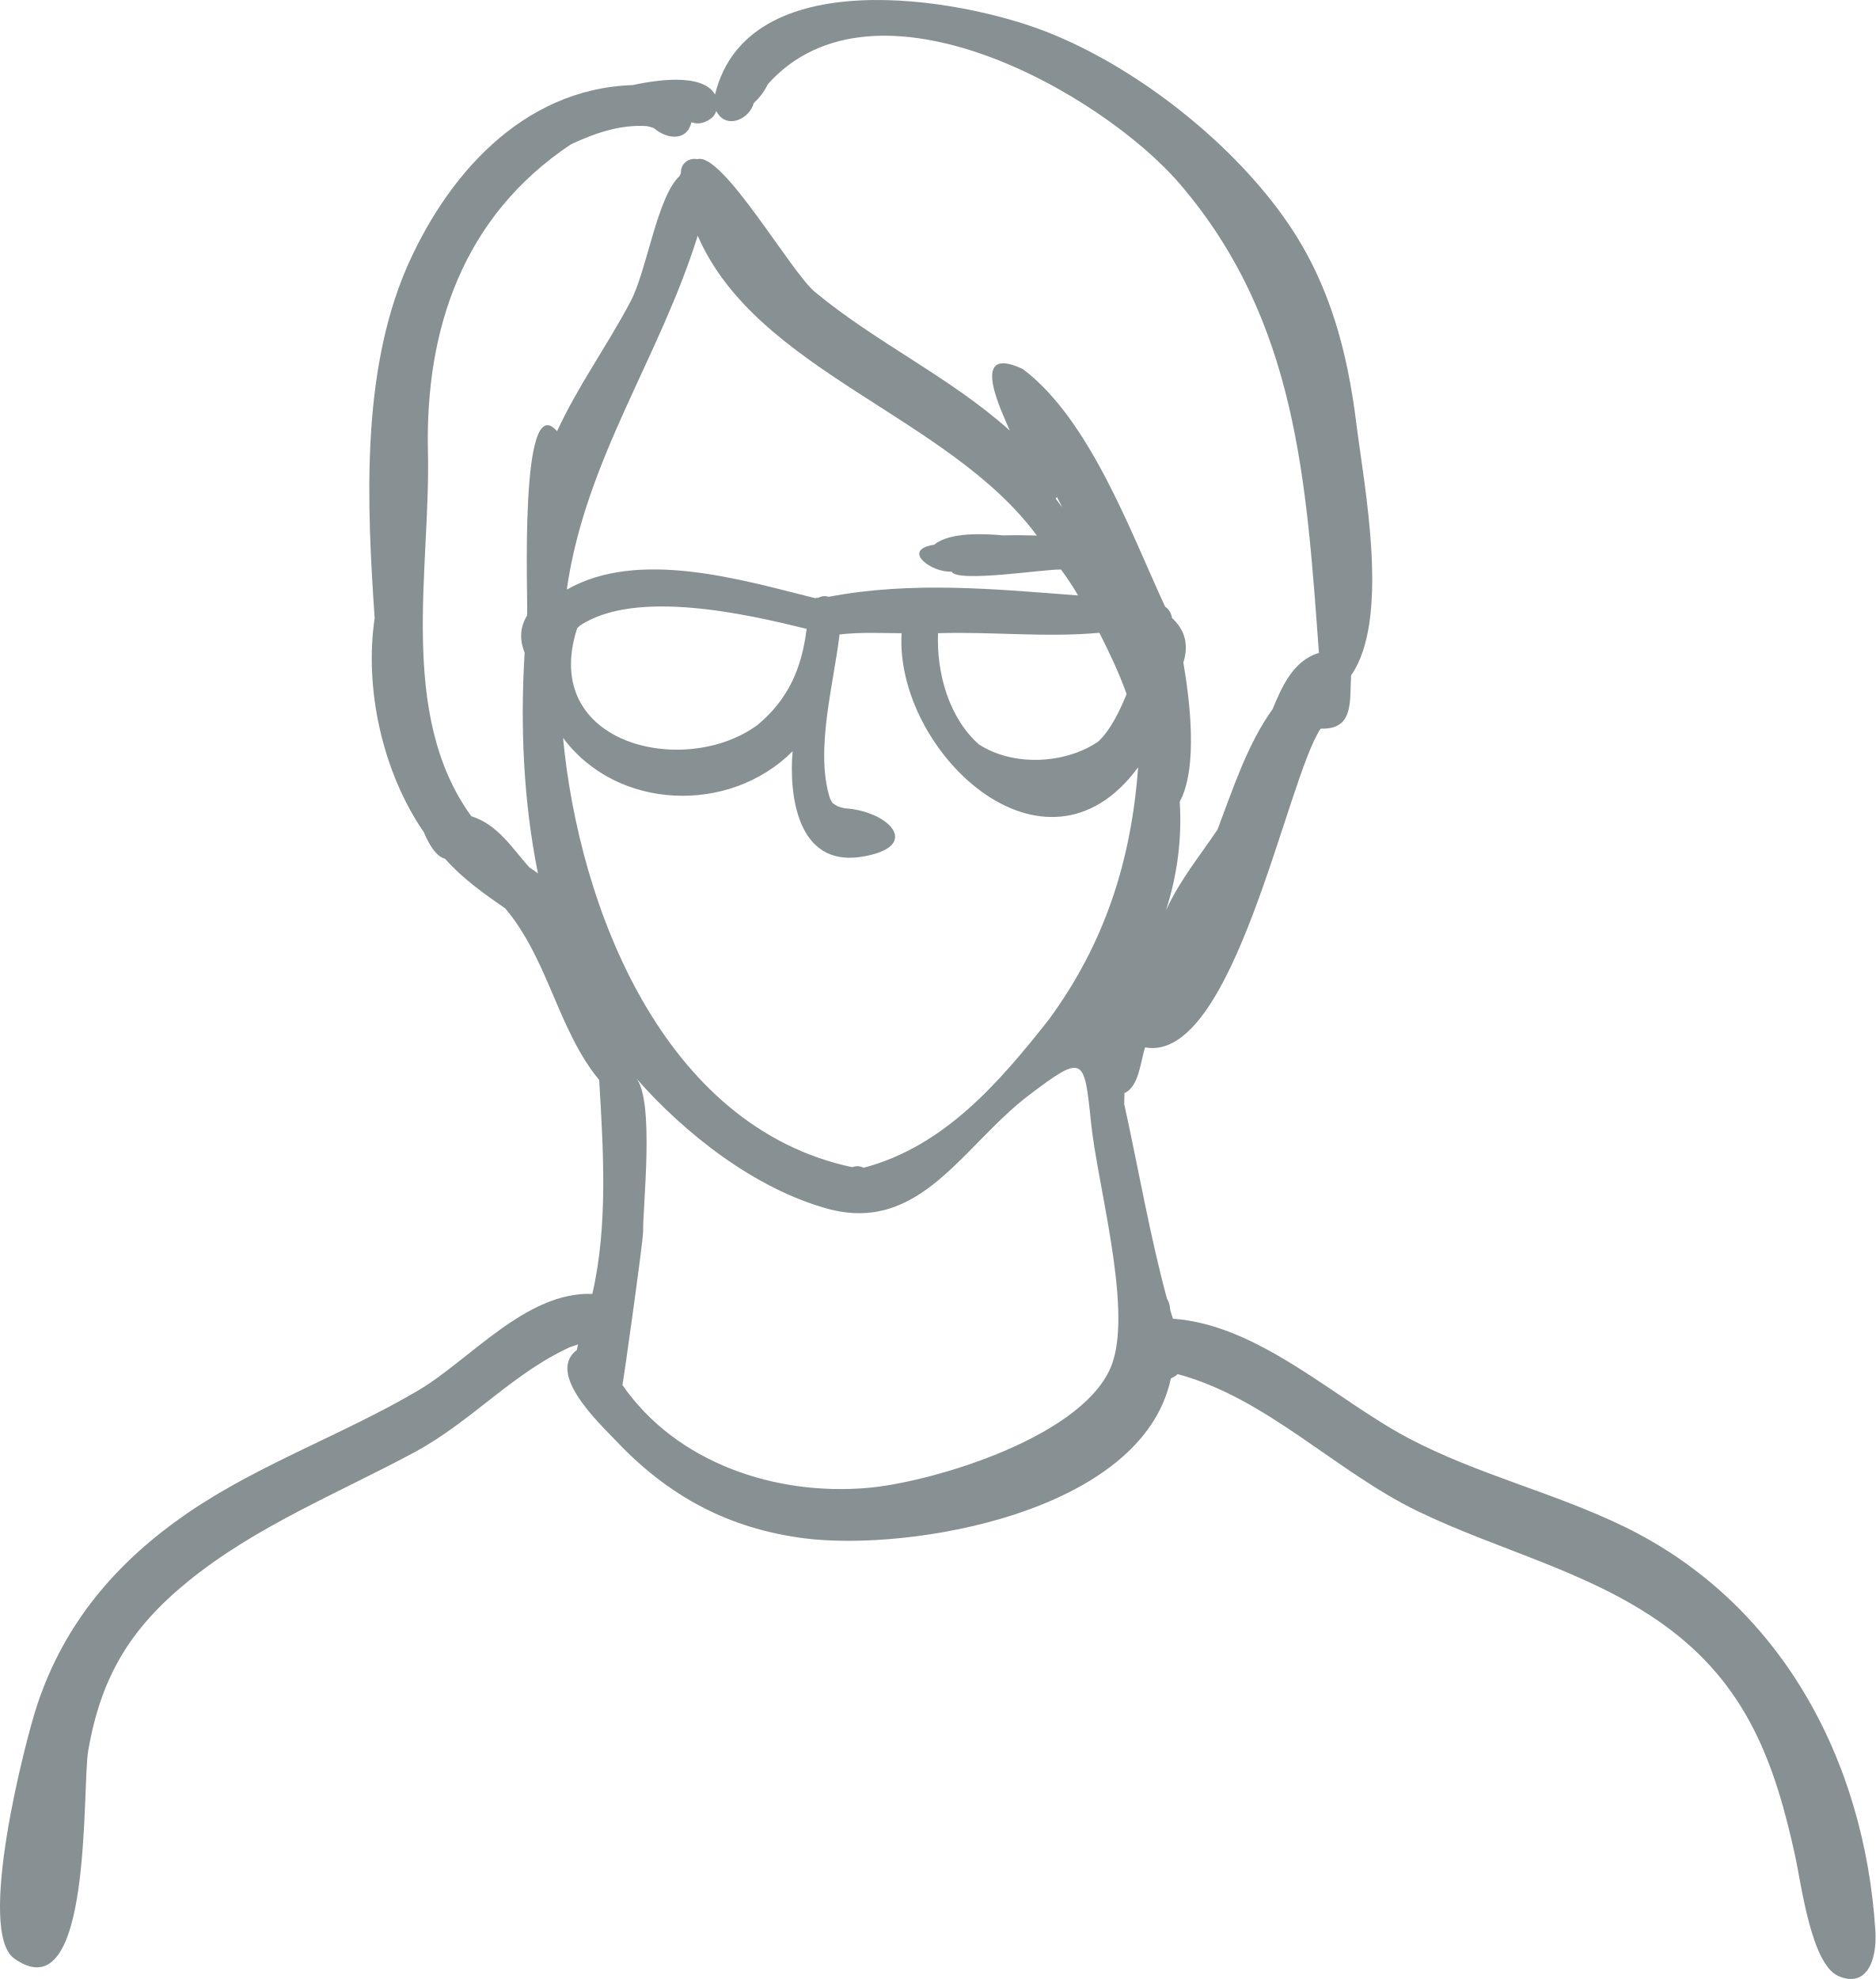
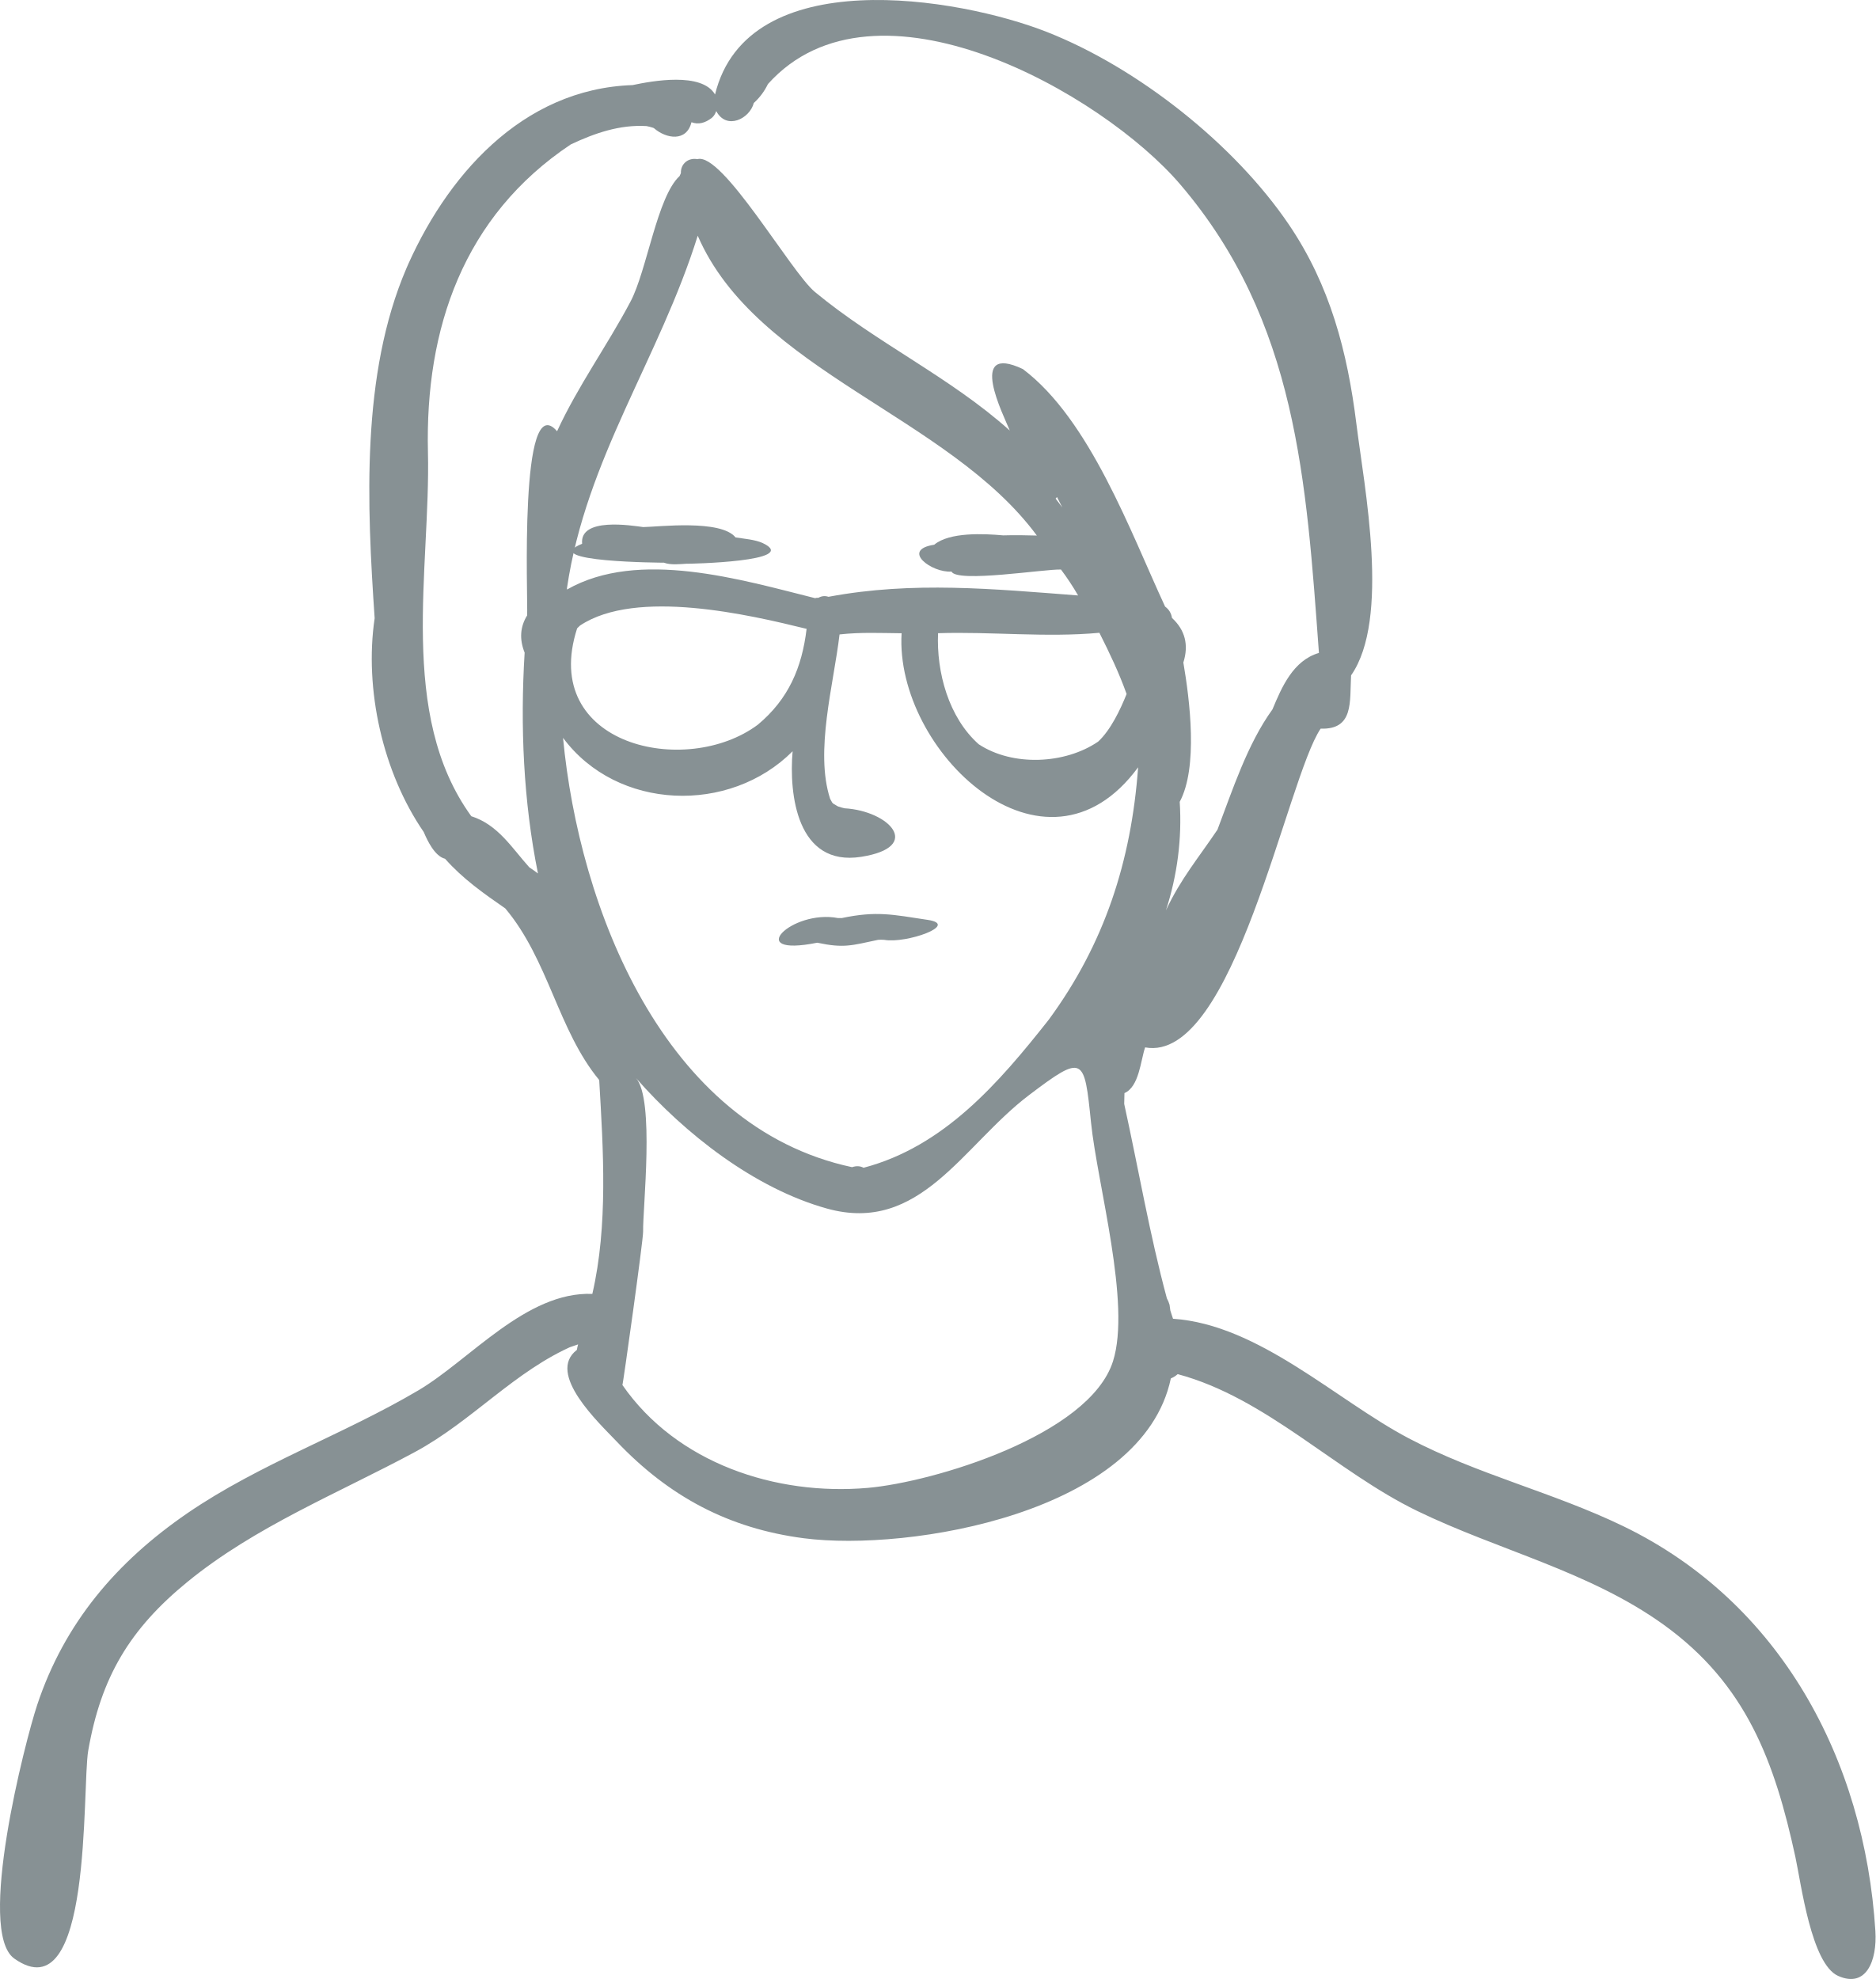
<svg xmlns="http://www.w3.org/2000/svg" width="236" height="249" viewBox="0 0 236 249" fill="none">
+   <path d="M116.734 115.74C112.298 115.072 110.313 114.586 105.911 115.513C105.751 115.519 105.594 115.516 105.433 115.509C99.628 114.395 93.465 120.482 102.801 118.619C102.821 118.619 102.841 118.619 102.861 118.619C106.212 119.325 107.13 118.961 110.491 118.251C110.744 118.234 110.995 118.234 111.249 118.251C114.018 118.76 120.799 116.351 116.734 115.74Z" fill="#879194" />
+   <path d="M95.992 68.34C95.039 67.889 93.55 67.777 92.553 67.62C90.704 65.328 82.842 66.289 80.936 66.317C79.493 66.128 72.914 65.038 73.247 68.416C67.475 70.75 83.612 70.795 83.545 70.799C84.375 71.113 85.501 70.977 86.358 70.931C86.551 70.952 100.855 70.669 95.992 68.34Z" fill="#879194" />
  <path d="M140.044 171.278C137.078 180.607 117.423 186.485 109.19 187.207C97.641 188.22 85.139 184.119 78.315 174.261C78.372 174.349 80.945 155.99 80.921 154.97C80.863 152.055 82.397 138.347 80.028 135.645C86.157 142.638 94.933 149.529 104.065 152.065C115.787 155.319 121.128 144.123 129.473 137.794C136.389 132.55 136.434 132.998 137.279 141.228C138.083 149.075 142.349 164.031 140.044 171.278ZM89.605 14.796C89.856 14.573 90.012 14.285 90.124 13.976C91.4 16.403 94.332 14.956 94.848 12.959C95.591 12.285 96.185 11.491 96.626 10.576C110.123 -4.461 138.683 11.722 148.498 23.193C163.226 40.41 164.37 60.596 165.958 82.151C162.714 83.1 161.282 86.449 160.111 89.256C156.951 93.619 155.085 99.412 153.191 104.388C150.805 107.934 148.552 110.595 146.709 114.537C148.138 110.13 148.739 105.503 148.44 100.886C150.765 96.558 149.713 88.114 148.898 83.361C149.597 81.144 149.119 79.273 147.466 77.748C147.381 77.161 147.093 76.683 146.601 76.321C142.267 66.992 137.163 52.813 128.706 46.437C121.607 43.084 126.307 52.314 127.06 54.172C119.543 47.436 110.299 43.162 102.535 36.732C99.521 34.237 90.885 19.088 87.749 20.027C86.653 19.813 85.628 20.576 85.675 21.783C85.618 21.901 85.56 22.017 85.512 22.149C82.682 24.759 81.406 34.026 79.339 37.938C76.404 43.494 72.732 48.535 70.095 54.26C65.28 48.674 66.447 75.463 66.328 77.433C65.443 78.866 65.337 80.429 66.013 82.117C65.449 91.334 65.857 100.839 67.692 109.9C67.336 109.632 66.973 109.374 66.6 109.127C64.411 106.693 62.667 103.764 59.3 102.696C50.005 89.866 54.196 71.534 53.847 56.863C53.48 41.376 58.279 27.203 71.823 18.169C74.823 16.756 77.989 15.657 81.359 15.864C81.64 15.918 81.912 15.993 82.193 16.081C82.234 16.105 82.275 16.129 82.316 16.152C83.836 17.461 86.388 17.884 87.006 15.379C87.854 15.698 88.723 15.502 89.605 14.796ZM132.829 62.738C132.884 62.667 132.948 62.609 132.996 62.535C133.223 62.972 133.444 63.412 133.668 63.853C133.389 63.484 133.118 63.1 132.829 62.738ZM118.033 79.67C124.776 79.453 131.615 80.239 138.334 79.619C139.607 82.144 140.808 84.659 141.758 87.32C140.978 89.269 139.752 91.859 138.178 93.31C134.017 96.154 127.43 96.463 123.148 93.642C119.367 90.276 117.82 84.588 118.033 79.67ZM104.299 75.08C104.276 75.083 104.252 75.087 104.232 75.087C103.807 74.944 103.387 74.985 102.969 75.219C102.827 75.199 102.691 75.216 102.565 75.263C93.335 72.961 80.354 69.026 71.344 74.175C71.344 74.107 71.344 74.043 71.344 73.975C73.754 57.646 82.971 45.101 87.793 29.657C95.181 46.721 119.34 52.318 130.464 67.382C129.063 67.338 127.627 67.321 126.229 67.362C123.802 67.141 119.472 66.931 117.548 68.538C113.279 69.189 117.28 72.111 119.72 71.914C120.429 73.365 131.54 71.575 133.501 71.66C134.285 72.704 135.001 73.792 135.656 74.921C125.011 74.107 114.881 73.104 104.299 75.08ZM95.357 91.181C86.317 97.927 67.866 93.785 72.613 79.08C72.62 79.063 72.63 79.049 72.637 79.039C72.749 78.921 72.864 78.809 72.987 78.704C80.062 73.999 94.36 77.368 101.493 79.124C100.902 84.026 99.209 87.968 95.357 91.181ZM131.964 128.296C125.666 136.279 118.763 144.272 108.66 146.929C108.229 146.696 107.744 146.675 107.215 146.855C83.412 141.784 72.861 114.113 70.845 92.836C77.653 102.012 91.808 102.476 99.732 94.524C99.263 99.917 100.261 109.086 108.372 107.805C116.191 106.568 111.901 102.029 106.268 101.7C105.986 101.639 105.715 101.557 105.443 101.466C105.246 101.357 105.056 101.252 104.873 101.134C104.819 101.083 104.768 101.035 104.717 100.985C104.622 100.829 104.537 100.669 104.452 100.51C102.508 94.51 104.89 86.161 105.637 79.826C108.3 79.527 110.798 79.653 113.445 79.677C112.559 94.439 131.441 112.571 143.207 96.541C142.342 108.361 138.982 118.74 131.964 128.296ZM235.975 242.968C234.621 221.362 224.002 201.586 204.268 192.034C195.418 187.749 185.936 185.546 177.225 180.953C168.106 176.146 158.421 166.671 147.598 165.926C147.486 165.577 147.361 165.234 147.259 164.882C147.225 164.641 147.191 164.404 147.161 164.166C147.079 163.878 146.967 163.614 146.825 163.363C144.649 155.302 143.251 147.048 141.456 138.899C141.47 138.445 141.47 137.991 141.487 137.536C143.336 136.726 143.516 133.472 144.086 131.784C155.251 133.842 161.906 97.961 166.172 91.68C170.373 91.819 169.82 88.29 170.003 84.975C174.954 77.897 171.663 61.307 170.672 53.338C169.542 44.25 167.359 35.911 162.194 28.281C155.326 18.135 143.16 8.522 131.744 4.027C120.602 -0.359 94.044 -4.803 89.972 11.888C88.309 9.037 82.058 10.183 79.601 10.705C65.643 11.176 56.015 22.244 50.908 34.288C50.982 34.115 51.06 33.942 51.135 33.769C45.407 47.118 46.174 63.538 47.141 77.785C45.821 86.721 48.156 97.181 53.317 104.686C53.755 105.717 54.688 107.73 56.002 108.052C58.241 110.578 60.821 112.388 63.58 114.3C69.036 120.798 70.204 129.608 75.396 135.889C75.909 144.658 76.526 154.197 74.531 162.8C66.223 162.472 59.11 171.122 52.625 174.946C43.215 180.502 32.657 184.173 23.589 190.386C14.654 196.515 8.104 204.213 4.68 214.511C3.15 219.108 -2.996 243.026 1.795 246.426C11.698 253.453 10.286 224.965 11.104 220.25C12.709 211.03 16.323 204.959 23.61 199.013C32.158 192.037 42.546 187.895 52.201 182.698C59.456 178.79 64.781 172.454 72.294 169.248C72.074 169.343 71.846 169.437 71.622 169.536C71.992 169.404 72.365 169.288 72.739 169.153C72.671 169.383 72.627 169.614 72.586 169.848C68.687 172.824 75.4 179.058 77.582 181.359C84.155 188.281 91.675 192.315 101.154 193.546C114.406 195.264 143.757 190.369 147.324 173.434C147.639 173.302 147.931 173.126 148.186 172.895C159.327 175.875 168.062 185.132 178.341 190.118C188.542 195.064 199.942 197.684 209.291 204.393C219.747 211.901 223.31 221.684 225.906 233.636C226.632 236.989 227.905 247.097 231.282 248.609C234.818 250.192 236.209 246.7 235.975 242.968Z" fill="#879194" />
</svg>
